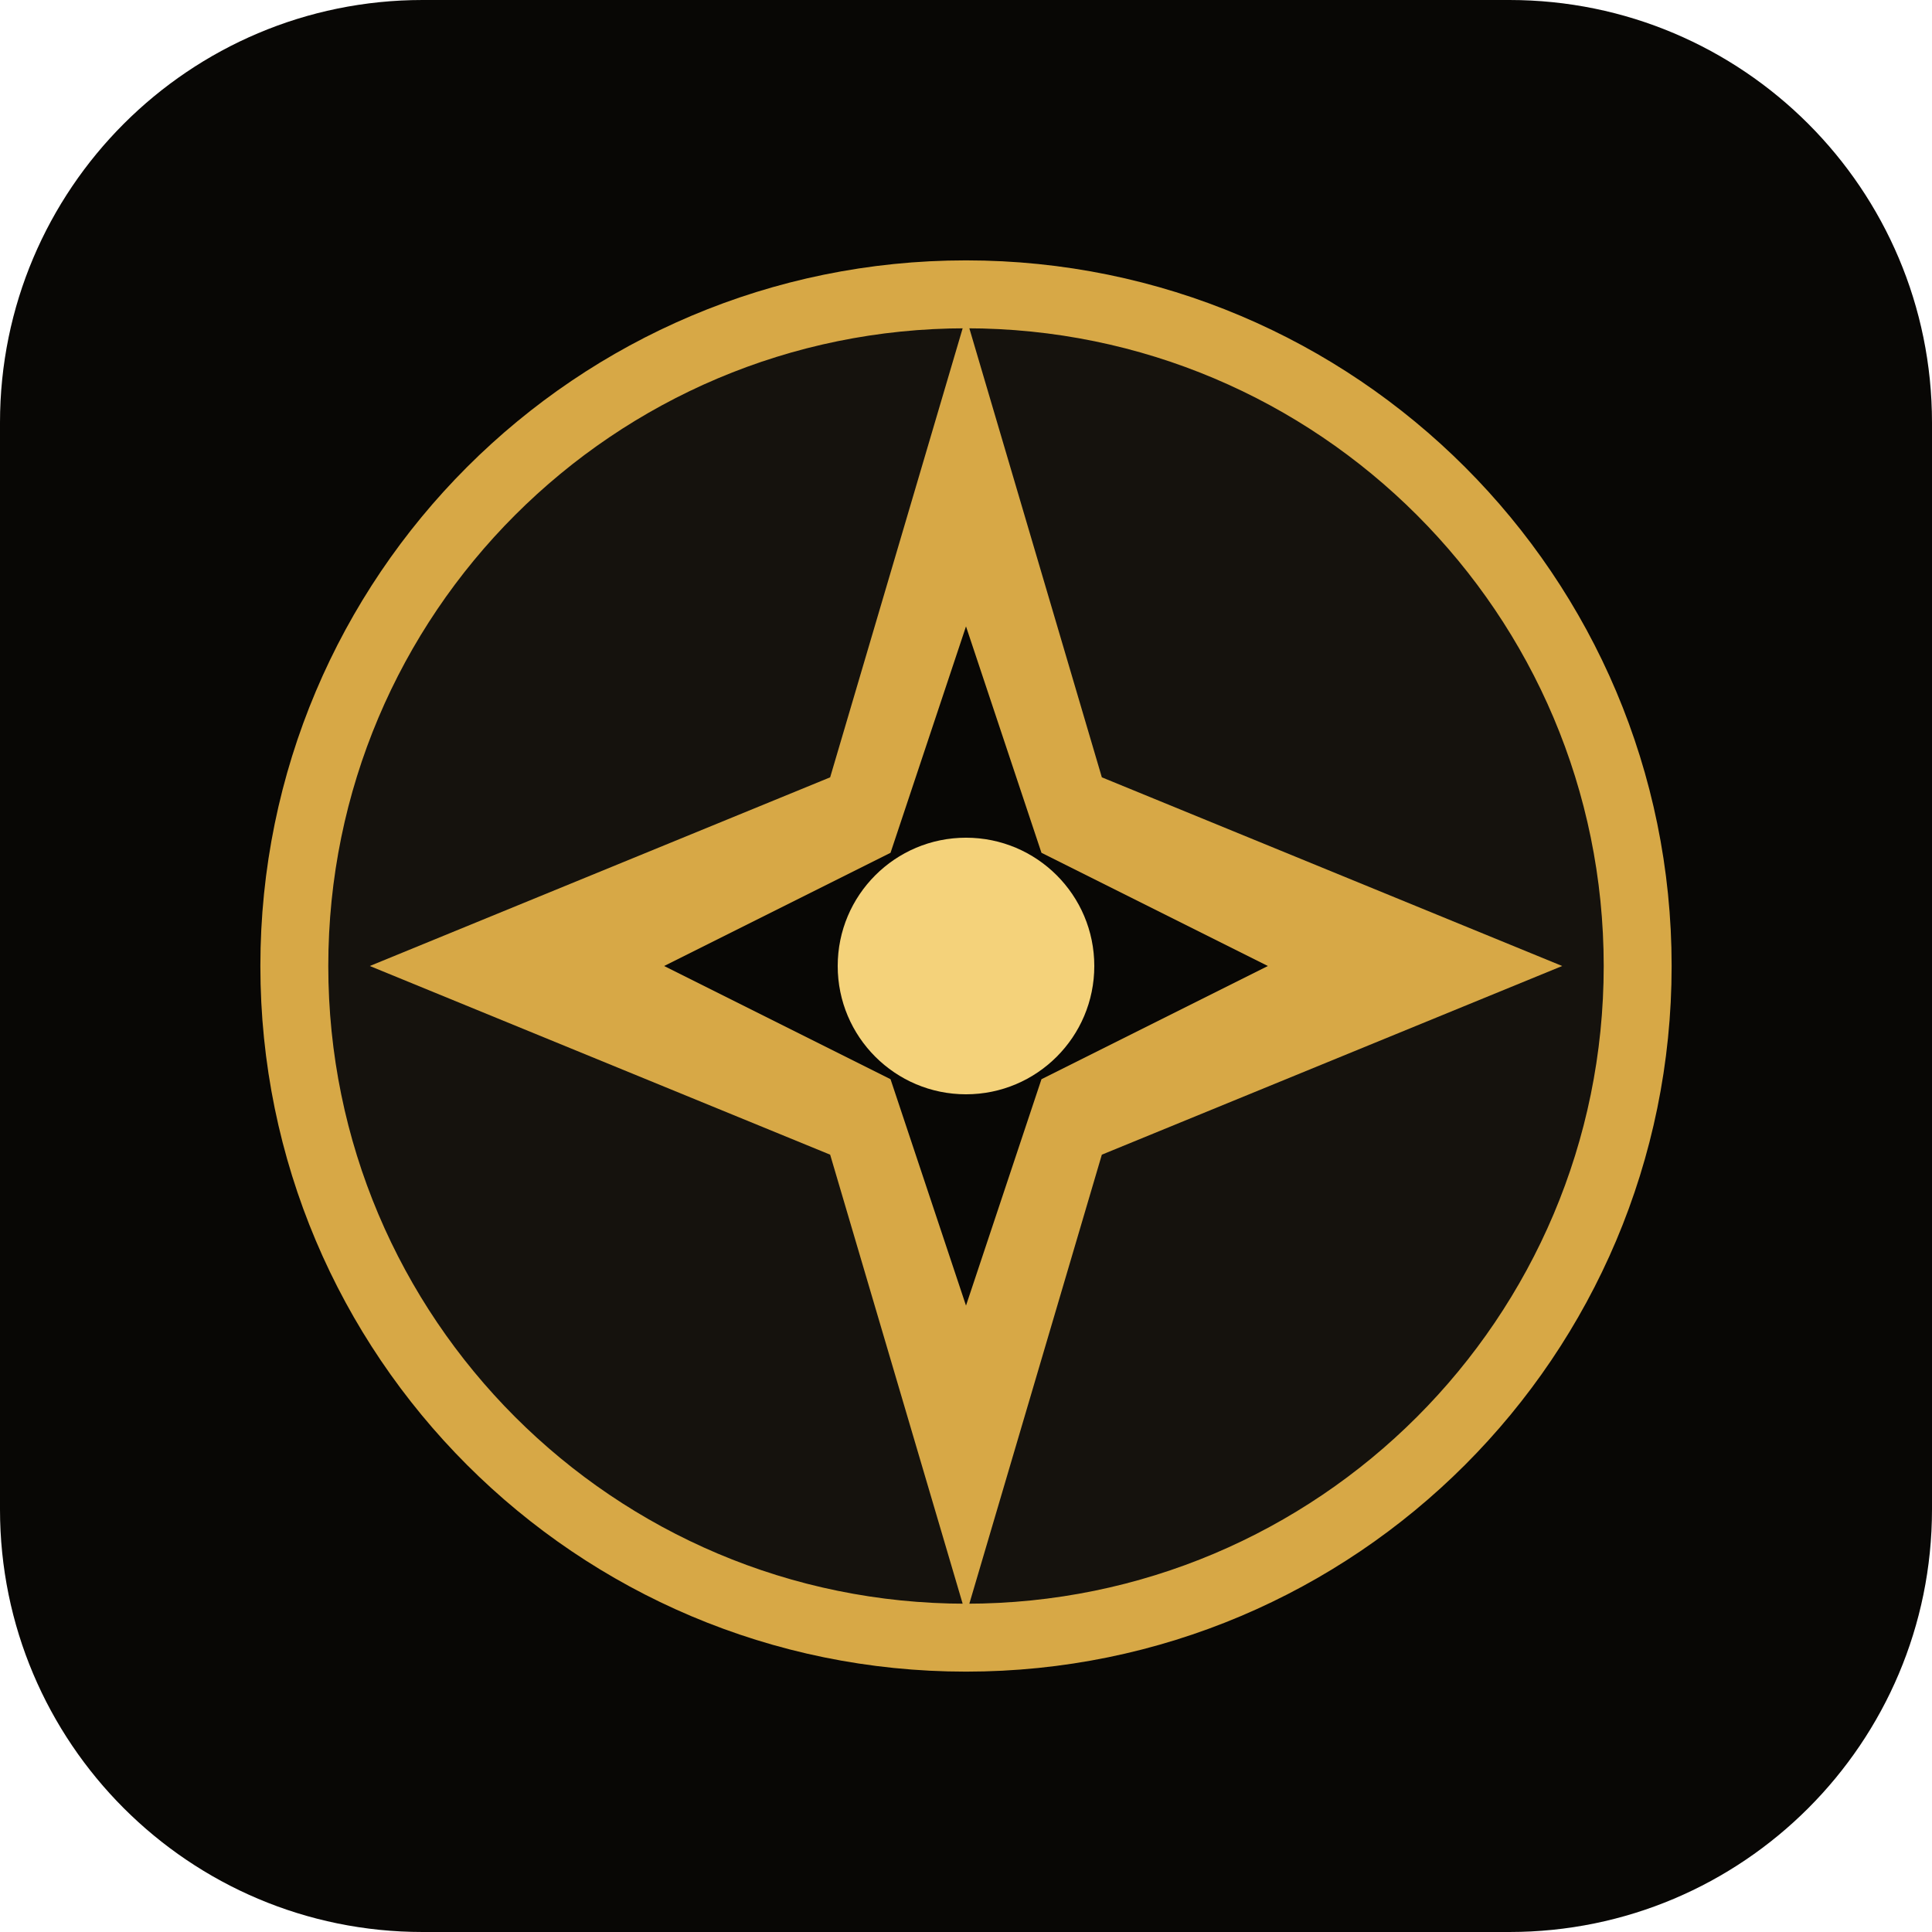
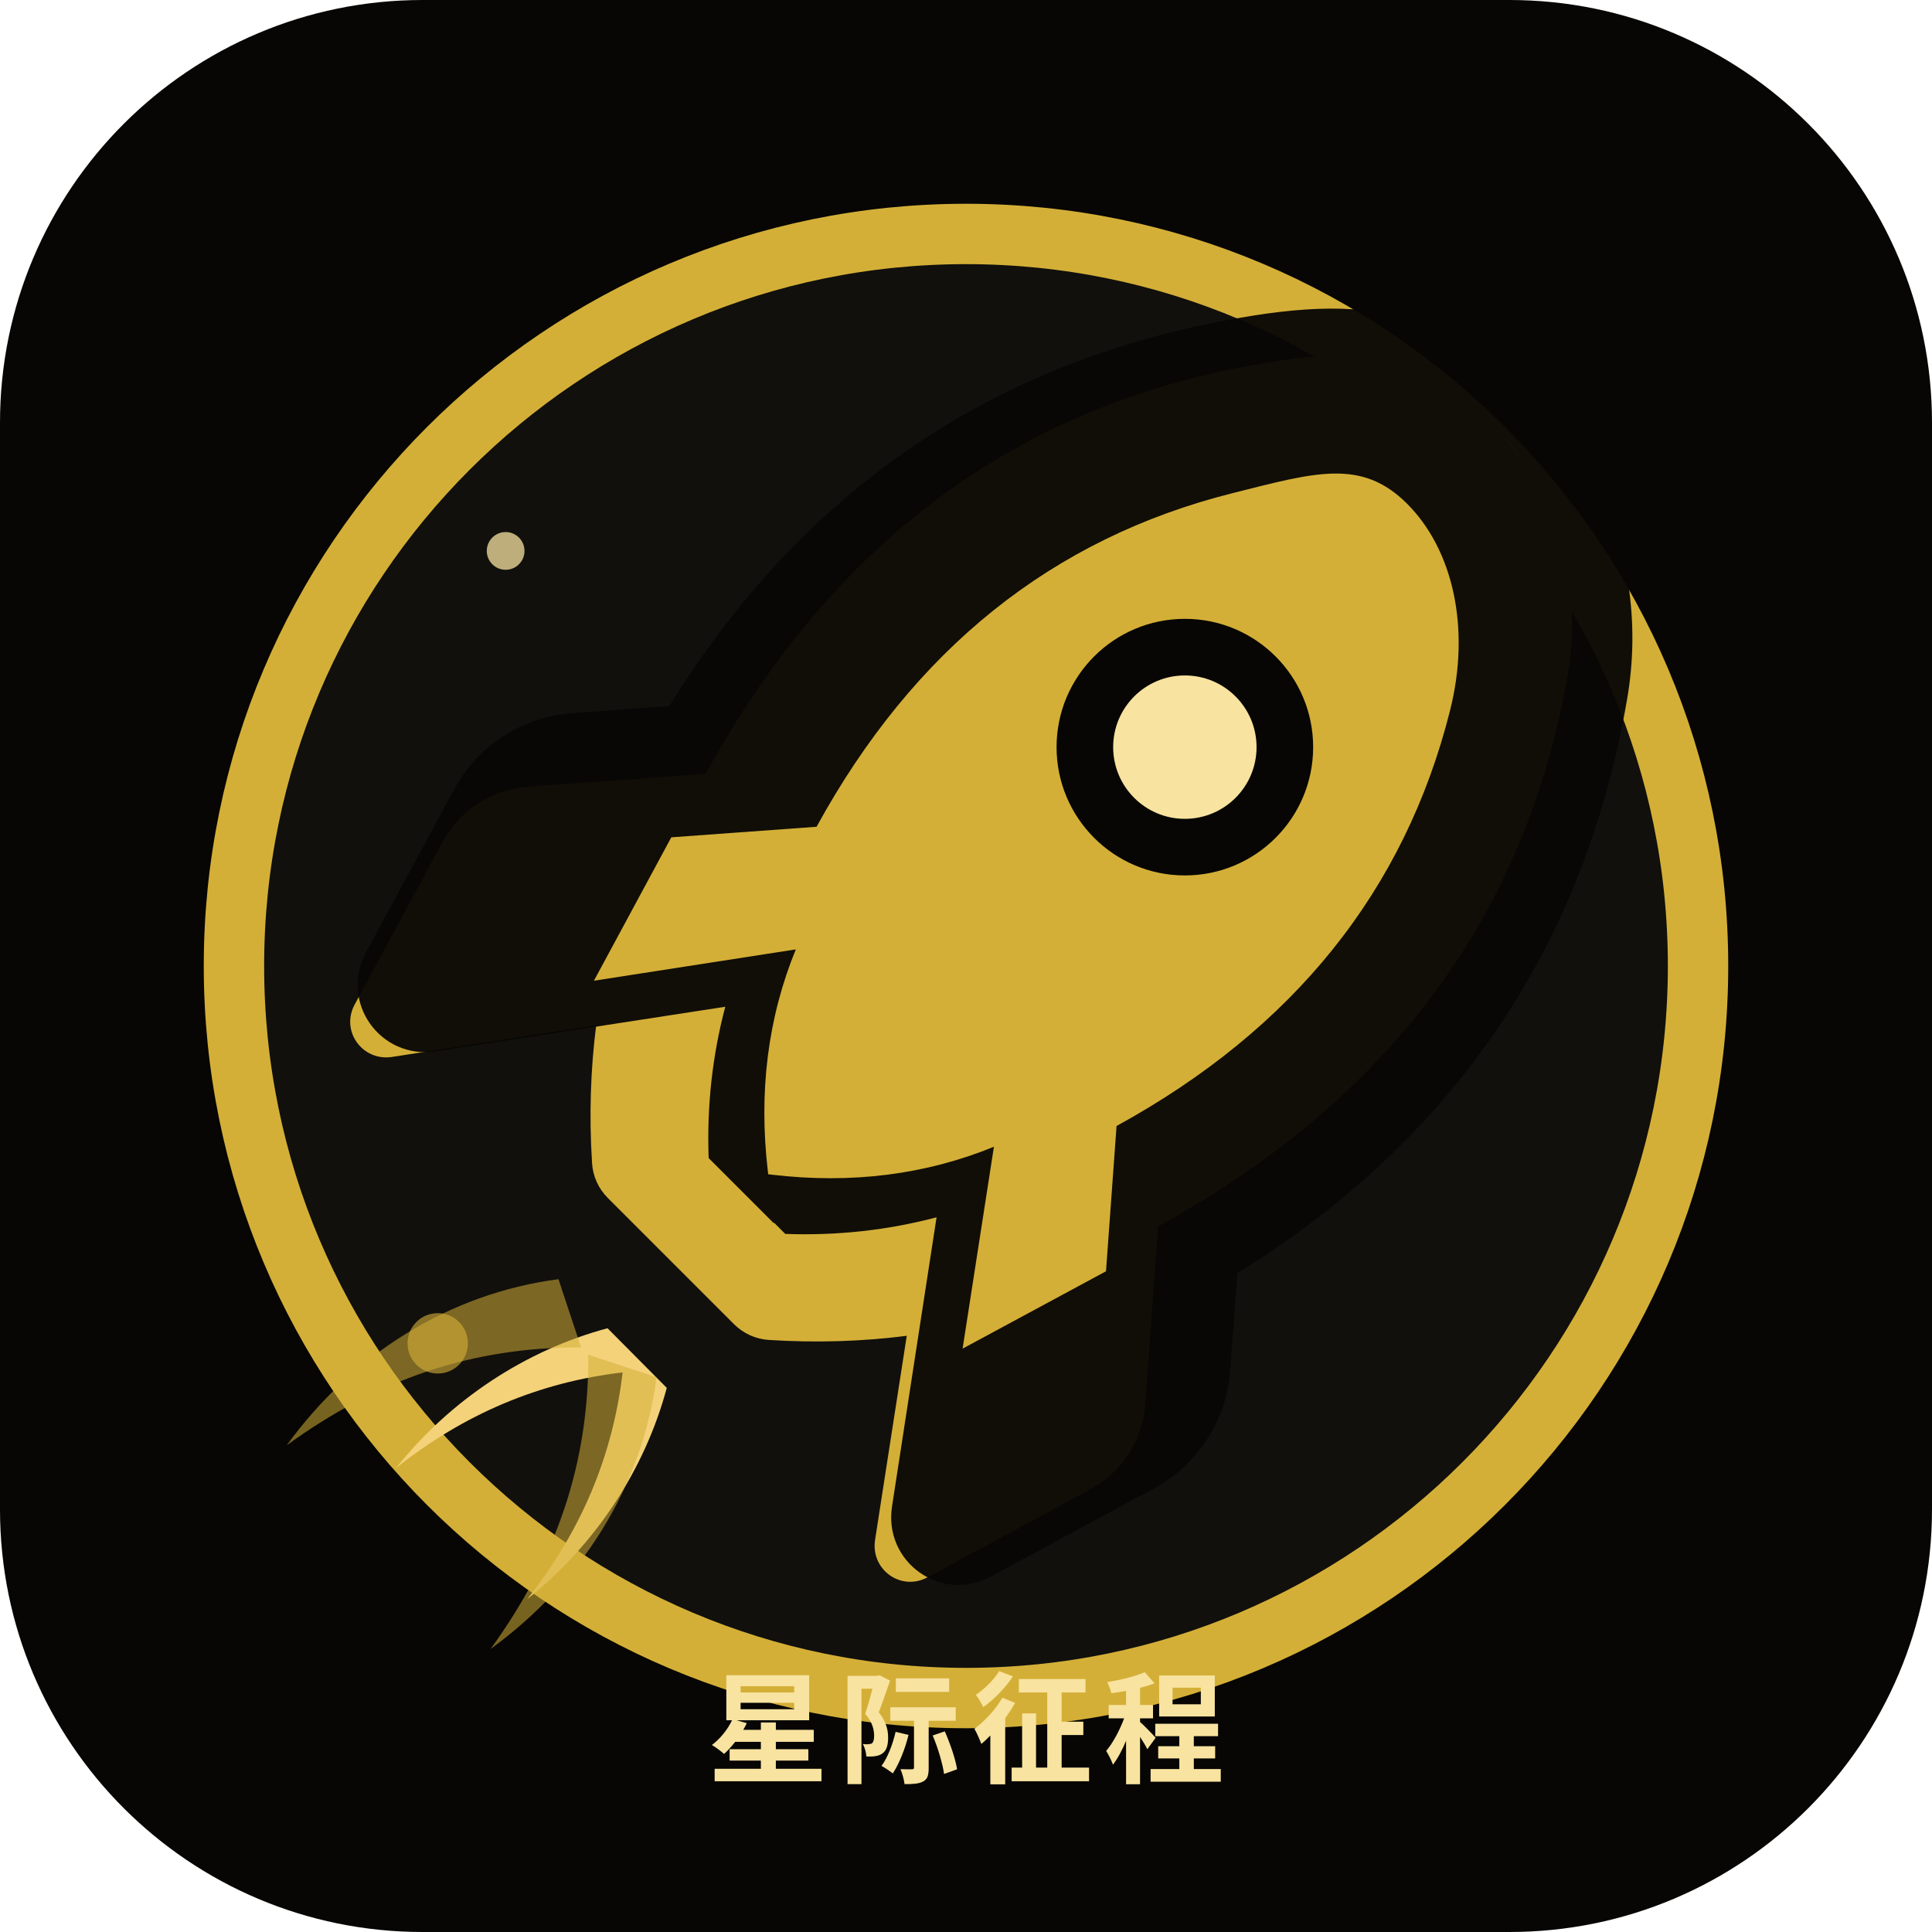
<svg xmlns="http://www.w3.org/2000/svg" width="512" height="512" viewBox="0 0 512 512" fill="none">
-   <rect width="512" height="512" rx="112" fill="#080705" />
-   <circle cx="256" cy="256" r="178" fill="#15120d" stroke="#d7a846" stroke-width="18" />
-   <path d="M256 84L292 206L414 256L292 306L256 428L220 306L98 256L220 206L256 84Z" fill="#d7a846" />
-   <path d="M256 166L276 226L336 256L276 286L256 346L236 286L176 256L236 226L256 166Z" fill="#080705" />
-   <circle cx="256" cy="256" r="34" fill="#f4d27a" />
+   <rect width="512" height="512" rx="112" fill="#070604" />
+   <circle cx="256" cy="256" r="194" fill="#11100D" stroke="#D4AF37" stroke-width="16" />
+   <circle cx="392" cy="126" r="12" fill="#F4D27A" opacity=".9" />
+   <circle cx="116" cy="356" r="8" fill="#D4AF37" opacity=".62" />
+   <circle cx="134" cy="146" r="5" fill="#F8E3A0" opacity=".75" />
+   <path d="M333.5 96.5C269.5 107.5 220.7 143.7 187 205.1L139.8 208.5C130.3 209.2 121.8 214.7 117.3 223.1L94 266.2C90.2 273.2 96 281.3 103.9 280.1L158 271.7C156.5 283.4 156.1 295.6 156.9 308.2C157.1 311.7 158.6 315 161.1 317.5L194.5 350.9C197 353.4 200.3 354.9 203.8 355.1C216.4 355.9 228.6 355.5 240.3 354L231.9 408.1C230.7 416 238.8 421.8 245.8 418L288.9 394.7C297.3 390.2 302.8 381.7 303.5 372.2L306.9 325C368.3 291.3 404.5 242.5 415.5 178.5C421.3 144.7 404.7 111.3 373.2 97.8C361 92.6 347.2 94.1 333.5 96.5Z" fill="#D4AF37" />
+   <path d="M326.6 130.7C278.8 142.7 242.1 172.2 216.4 219.1L177.9 221.9L157.4 259.9L210.9 251.6C203.5 269.7 201 289.3 203.5 310.5L205.1 324.2L187.8 306.9C187.3 293 188.8 279.7 192.2 266.8L115.6 278.6C100.8 280.9 89.9 265.6 97 252.4L120.3 209.3C126.6 197.6 138.4 189.9 151.7 189L177.4 187.1C212.8 129.8 263.3 95.5 328.7 84.2C347.8 80.9 364.4 80.3 379.5 86.8C418 103.3 438.3 144.2 431.2 185.3C419.9 250.9 385.2 302 327.9 337.4L326 363.1C325.1 376.4 317.4 388.2 305.7 394.5L262.6 417.8C249.4 424.9 234.1 414 236.4 399.2L248.2 322.6C235.3 326 222 327.5 208.1 327L190.8 309.7L204.5 311.3C225.7 313.8 245.3 311.3 263.4 303.9L255.1 357.4L293.1 336.9L295.9 298.4C342.8 272.7 372.3 236 384.3 188.2C389.8 166.3 385 145.6 372.9 133.5C360.8 121.4 348.5 125.2 326.6 130.7Z" fill="#070604" opacity=".95" />
+   <circle cx="314" cy="198" r="34" fill="#070604" />
+   <circle cx="314" cy="198" r="19" fill="#F8E3A0" />
+   <path d="M161 352C139.3 357.8 119.3 371 105 389C123 374.7 142.9 366.3 165 363.7C162.4 385.8 154 405.8 139.7 423.8C157.7 409.5 170.9 389.5 176.7 367.8L161 352Z" fill="#F4D27A" />
+   <path d="M148 339C119 342.8 93.5 358.9 76 383C100.1 365.5 125.3 356.9 154 357.1L148 339Z" fill="#D4AF37" opacity=".55" />
+   <path d="M174 365C170.2 394 154.1 419.5 130 437C147.5 412.9 156.1 387.7 155.9 359L174 365Z" fill="#D4AF37" opacity=".55" />
+   <text x="256" y="470" text-anchor="middle" fill="#F8E3A0" font-family="Arial, 'PingFang SC', sans-serif" font-size="32" font-weight="800" letter-spacing="3">星际征程</text>
</svg>
